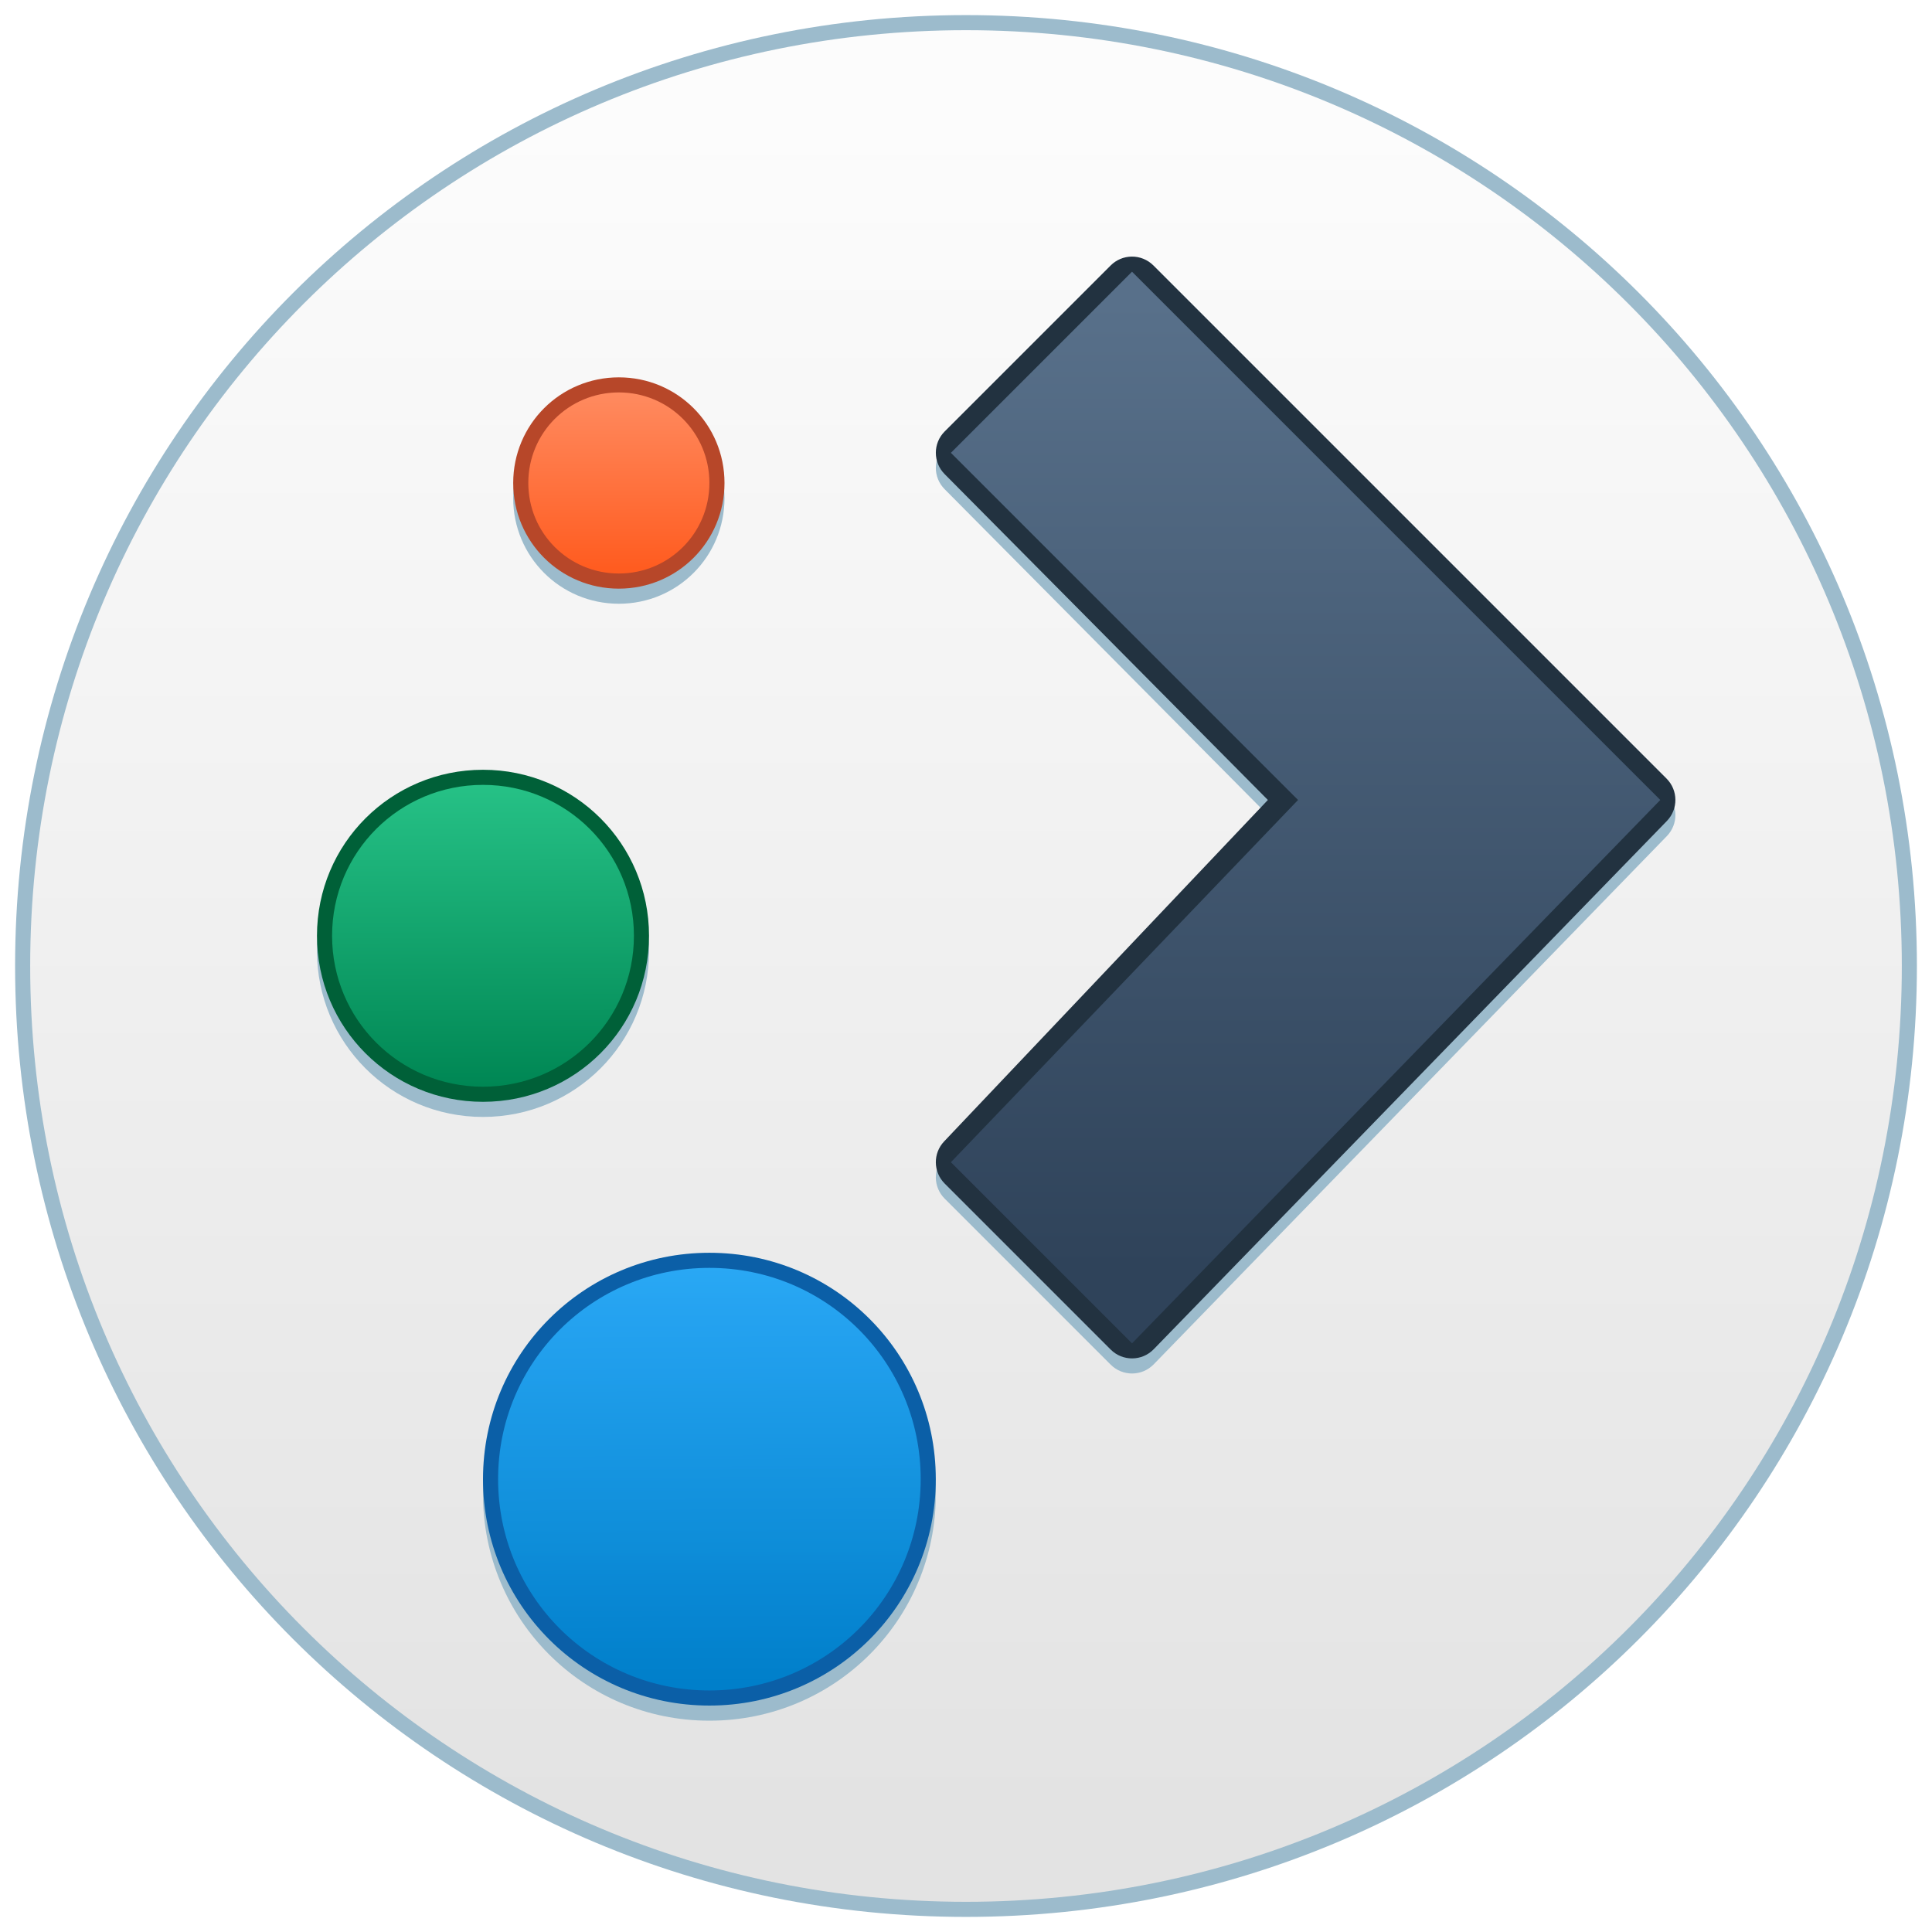
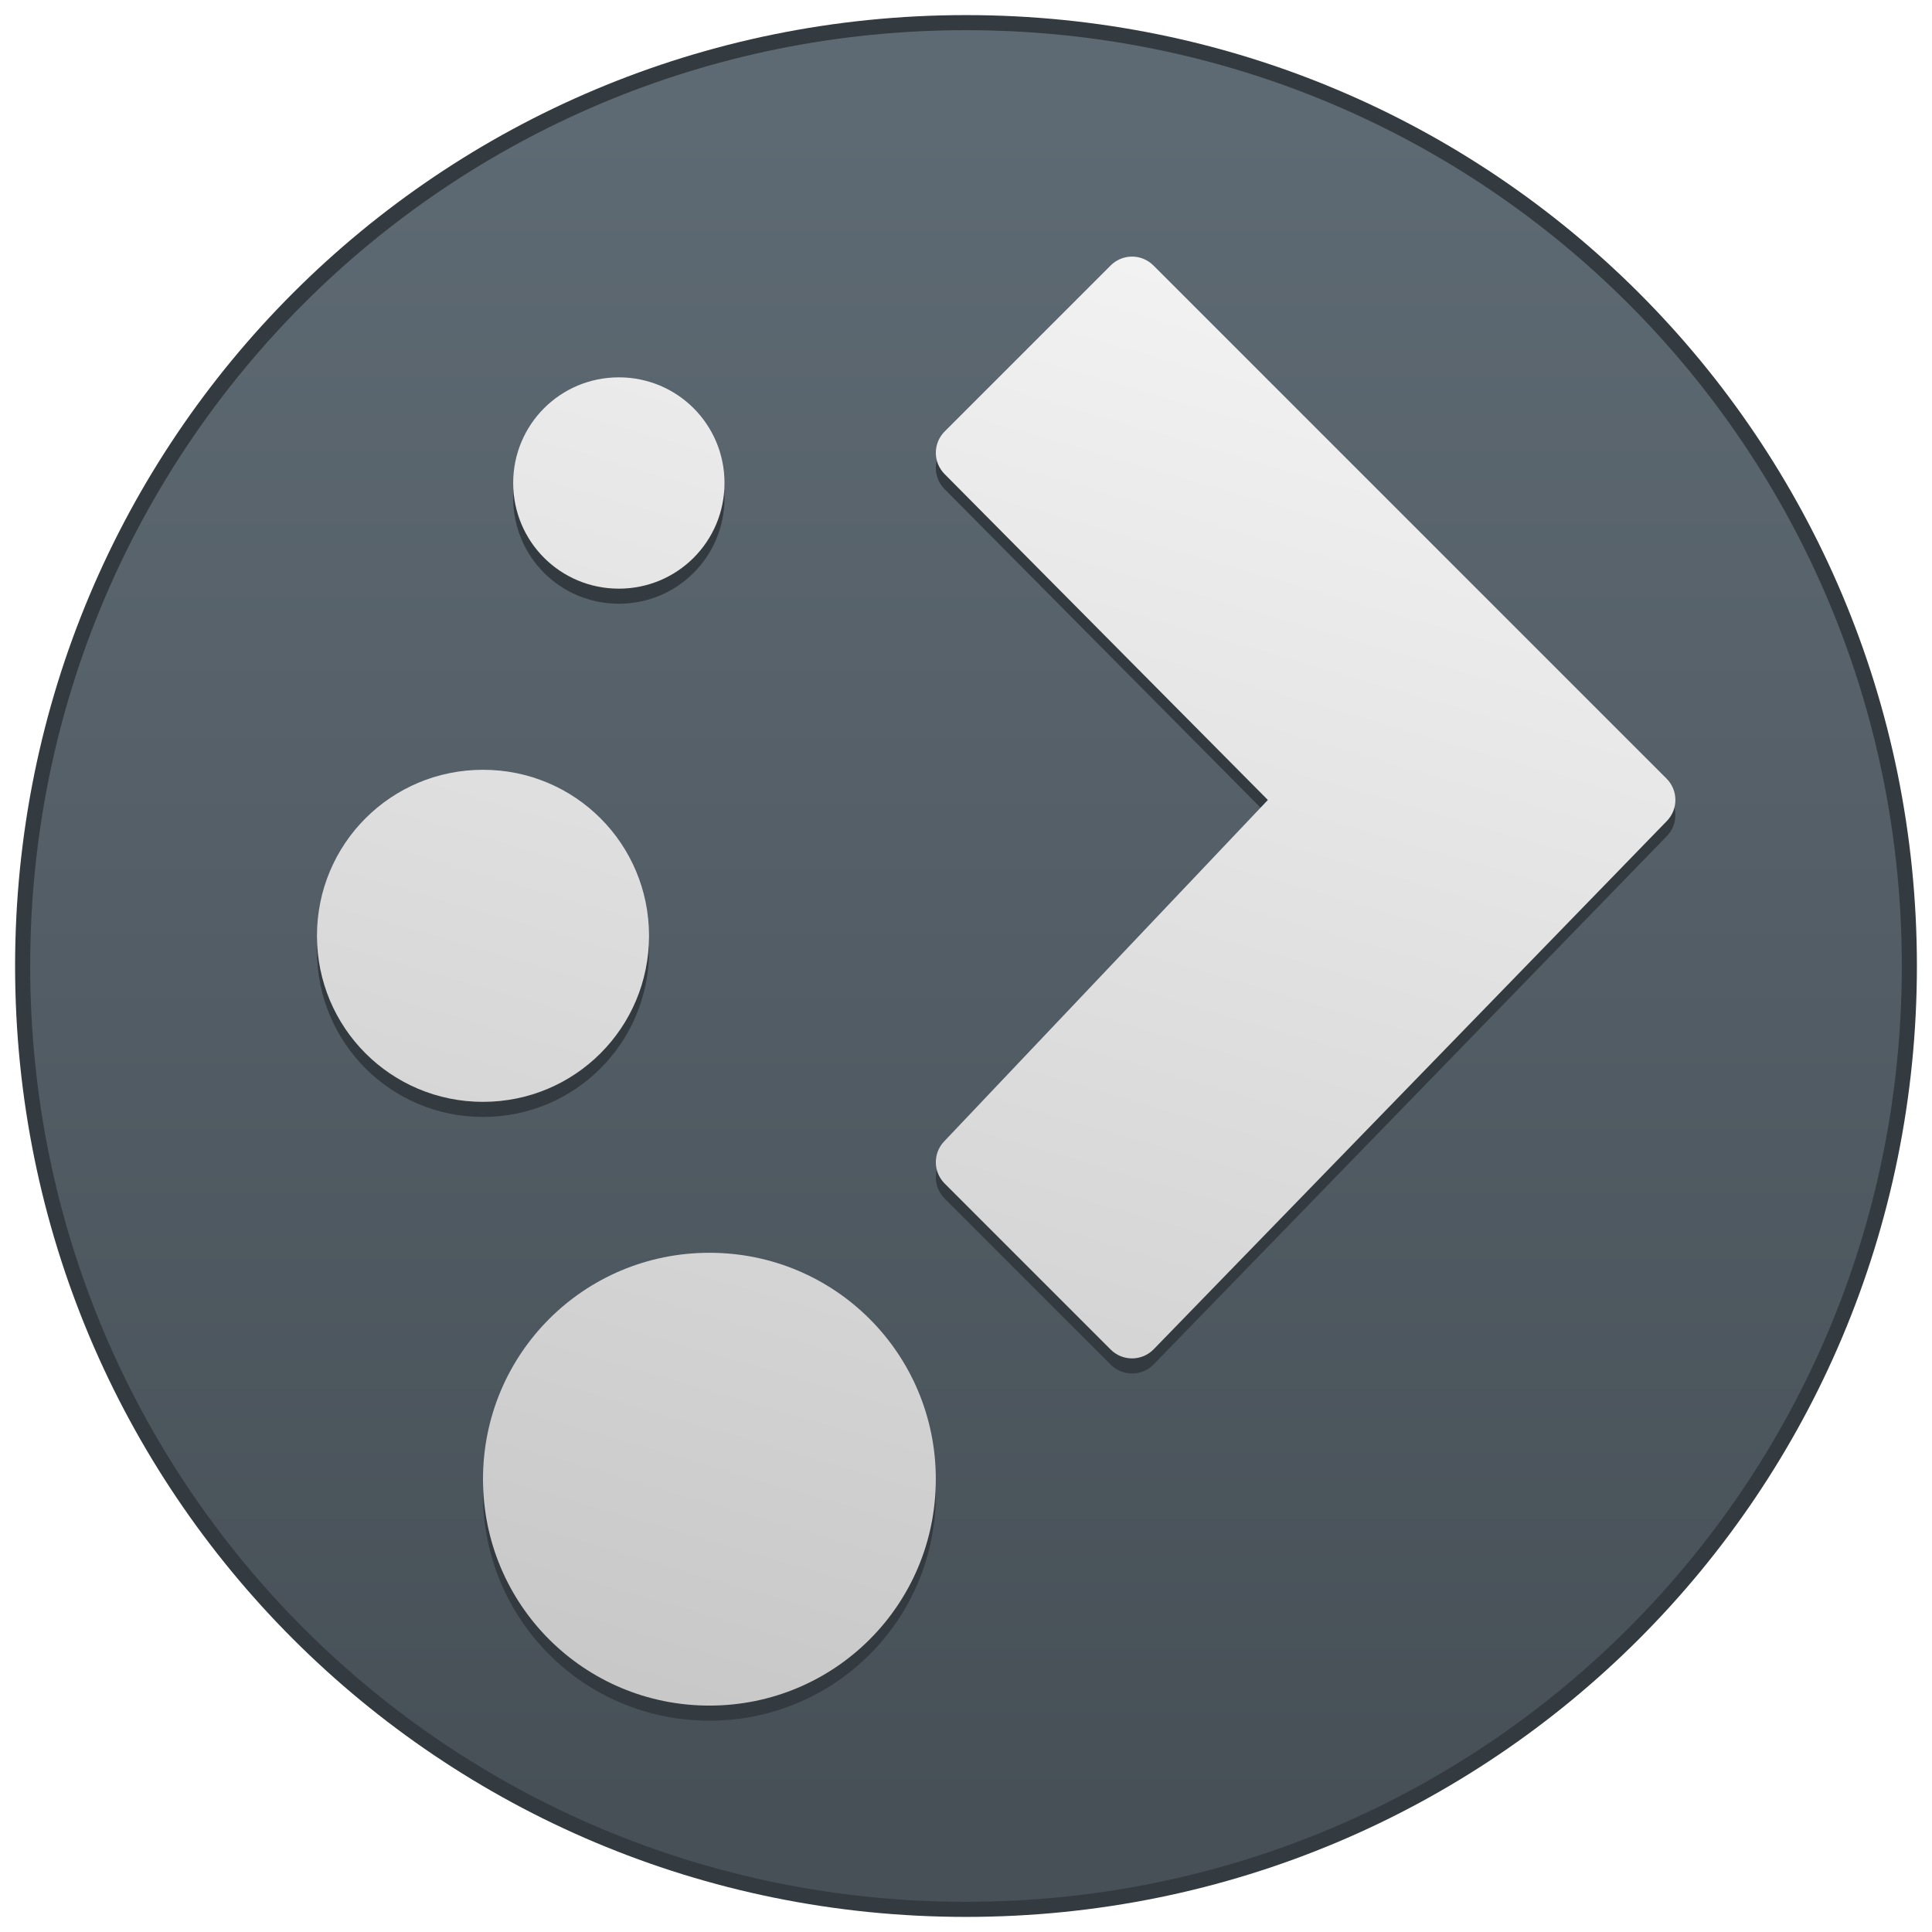
<svg xmlns="http://www.w3.org/2000/svg" xmlns:xlink="http://www.w3.org/1999/xlink" width="128" height="128" viewBox="0 0 128 128" version="1.1" id="svg8">
  <defs id="defs2">
-     <linearGradient id="linearGradient886">
-       <stop id="stop882" offset="0" style="stop-color:#2f435a;stop-opacity:1" />
-       <stop id="stop884" offset="1" style="stop-color:#58708a;stop-opacity:1" />
+     <linearGradient gradientTransform="translate(446,501.65)" xlink:href="#linearGradient4582-3" id="linearGradient1120" x1="47" y1="113.25" x2="74.971" y2="17" gradientUnits="userSpaceOnUse" />
+     <linearGradient id="linearGradient4582-3">
+       <stop id="stop4578-5" offset="0" style="stop-color:#c8c8c8;stop-opacity:1" />
+       <stop id="stop4580-6" offset="1" style="stop-color:#f2f2f2;stop-opacity:1" />
    </linearGradient>
-     <linearGradient id="linearGradient872">
-       <stop style="stop-color:#007fca;stop-opacity:1" offset="0" id="stop868" />
-       <stop style="stop-color:#2aa9f6;stop-opacity:0.981" offset="1" id="stop870" />
+     <linearGradient gradientTransform="matrix(3.779527,0,0,3.779527,386.2563,-538.6869)" xlink:href="#linearGradient2126" id="linearGradient4581" x1="32.741" y1="307.006" x2="32.741" y2="277.372" gradientUnits="userSpaceOnUse" />
+     <linearGradient id="linearGradient2126">
+       <stop style="stop-color:#475057;stop-opacity:1;" offset="0" id="stop2122" />
+       <stop style="stop-color:#5e6a73;stop-opacity:1" offset="1" id="stop2124" />
    </linearGradient>
-     <linearGradient id="linearGradient864">
-       <stop style="stop-color:#008754;stop-opacity:1" offset="0" id="stop860" />
-       <stop style="stop-color:#26c186;stop-opacity:1" offset="1" id="stop862" />
-     </linearGradient>
-     <linearGradient id="linearGradient856">
-       <stop style="stop-color:#ff5c20;stop-opacity:1" offset="0" id="stop852" />
-       <stop style="stop-color:#ff8b60;stop-opacity:0.995" offset="1" id="stop854" />
-     </linearGradient>
-     <linearGradient gradientTransform="matrix(3.779527,0,0,3.779527,-27.74368,-849.6869)" xlink:href="#linearGradient4582" id="linearGradient4581" x1="32.741" y1="307.006" x2="32.741" y2="277.372" gradientUnits="userSpaceOnUse" />
-     <linearGradient id="linearGradient4582">
-       <stop style="stop-color:#e3e3e3;stop-opacity:1" offset="0" id="stop4578" />
-       <stop style="stop-color:#fcfcfc;stop-opacity:1" offset="1" id="stop4580" />
-     </linearGradient>
-     <linearGradient gradientTransform="matrix(3.779527,0,0,3.779527,-16,-799.8697)" xlink:href="#linearGradient4582" id="linearGradient4616" x1="7.408" y1="295.148" x2="7.408" y2="283.506" gradientUnits="userSpaceOnUse" />
-     <linearGradient id="linearGradient10239">
-       <stop style="stop-color:#2f435a;stop-opacity:1" offset="0" id="stop10235" />
-       <stop style="stop-color:#384d63;stop-opacity:1" offset="1" id="stop10237" />
-     </linearGradient>
-     <style type="text/css" id="current-color-scheme">
-       .ColorScheme-Text {
-         color:#122036;
-       }
-       </style>
-     <style type="text/css" id="current-color-scheme-7">
-       .ColorScheme-Text {
-         color:#122036;
-       }
-       </style>
-     <style type="text/css" id="current-color-scheme-5">
-       .ColorScheme-Text {
-         color:#122036;
-       }
-       </style>
-     <style id="current-color-scheme-9" type="text/css">
-       .ColorScheme-Text {
-         color:#122036;
-       }
-       </style>
-     <style id="current-color-scheme-1" type="text/css">
-       .ColorScheme-Text {
-         color:#122036;
-       }
-       </style>
-     <style type="text/css" id="current-color-scheme-10">
-       .ColorScheme-Text {
-         color:#122036;
-       }
-       </style>
-     <style id="current-color-scheme-6" type="text/css">
-       .ColorScheme-Text {
-         color:#122036;
-       }
-       </style>
-     <style id="current-color-scheme-7-1" type="text/css">
-       .ColorScheme-Text {
-         color:#122036;
-       }
-       </style>
-     <style id="current-color-scheme-5-2" type="text/css">
-       .ColorScheme-Text {
-         color:#122036;
-       }
-       </style>
-     <linearGradient gradientTransform="translate(-414.5714,-283.148)" gradientUnits="userSpaceOnUse" y2="495.299" x2="421.557" y1="529.298" x1="421.571" id="linearGradient999" xlink:href="#linearGradient10239" />
-     <linearGradient xlink:href="#linearGradient886" id="linearGradient983" x1="-26.375" y1="276.025" x2="-26.375" y2="246.025" gradientUnits="userSpaceOnUse" />
-     <linearGradient xlink:href="#linearGradient856" id="linearGradient858" x1="-42.776" y1="254.302" x2="-42.781" y2="248.837" gradientUnits="userSpaceOnUse" />
-     <linearGradient xlink:href="#linearGradient864" id="linearGradient866" x1="-46.964" y1="270.353" x2="-47" y2="261.025" gradientUnits="userSpaceOnUse" />
-     <linearGradient xlink:href="#linearGradient872" id="linearGradient874" x1="-39.902" y1="288.968" x2="-39.969" y2="276.025" gradientUnits="userSpaceOnUse" />
  </defs>
  <g id="layer1" transform="translate(0,-186.65)">
    <g id="g1525" transform="translate(-32,-4)">
-       <path style="opacity:1;fill:#9cbbcc;fill-opacity:1;stroke:none;stroke-width:0.187;stroke-miterlimit:4;stroke-dasharray:none;stroke-opacity:1" d="m 96,191.65 c 34.902,0 63,28.098 63,63 0,34.902 -28.098,63 -63,63 -34.902,0 -63,-28.098 -63,-63 0,-34.902 28.098,-63 63,-63 z" id="rect4500" />
-       <path style="opacity:1;fill:url(#linearGradient4581);fill-opacity:1.0;stroke:none;stroke-width:0.184;stroke-miterlimit:4;stroke-dasharray:none;stroke-opacity:1" d="m 96,192.65 c 34.348,0 62,27.652 62,62 0,34.348 -27.652,62 -62,62 -34.348,0 -62,-27.652 -62,-62 0,-34.348 27.652,-62 62,-62 z" id="rect4500-3" />
-     </g>
-     <path style="fill:#9cbbcc;fill-opacity:1;stroke-width:2.24" d="m 74.971,204.65 c -0.519,0.008 -1.015,0.217 -1.383,0.584 l -11,11 c -0.782,0.781 -0.782,2.049 0,2.83 l 21.412,21.586 -21.445,22.617 c -0.751,0.786 -0.736,2.029 0.033,2.797 l 11,11 c 0.789,0.787 2.069,0.777 2.846,-0.021 l 34,-35 c 0.762,-0.785 0.752,-2.036 -0.021,-2.809 l -34,-34 c -0.382,-0.381 -0.902,-0.592 -1.441,-0.584 z m -33.971,8 c -3.878,0 -7,3.122 -7,7 0,3.878 3.122,7 7,7 3.878,0 7,-3.122 7,-7 0,-3.878 -3.122,-7 -7,-7 z m -9,26 c -6.094,0 -11,4.906 -11,11 0,6.094 4.906,11 11,11 6.094,0 11,-4.906 11,-11 0,-6.094 -4.906,-11 -11,-11 z m 15,32 c -8.31,0 -15,6.69 -15,15 0,8.31 6.69,15 15,15 8.31,0 15,-6.69 15,-15 0,-8.31 -6.69,-15 -15,-15 z" id="rect4119-1" />
-     <g transform="matrix(2.133333,0,0,2.133333,-110.2667,-376.3367)" id="layer1-9">
-       <g transform="translate(65.6875,3.250002)" id="g1527">
-         <g id="layer1-6" transform="translate(48,24)">
-           <path id="rect4119" d="m -42.781,248.369 c 1.818,0 3.281,1.463 3.281,3.281 0,1.818 -1.463,3.281 -3.281,3.281 -1.818,0 -3.281,-1.463 -3.281,-3.281 0,-1.818 1.463,-3.281 3.281,-3.281 z" style="fill:#b74729;fill-opacity:1;stroke-width:1.05" />
-           <flowRoot line-height="125%" style="font-size:32.5px;line-height:125%;font-family:sans-serif" id="flowRoot4170" transform="translate(-448.5714,-248.648)">
-             <flowRegion id="flowRegion4172">
-               <rect width="87.75" x="452.321" y="489.798" height="48.75" id="rect4174" />
-             </flowRegion>
-             <flowPara id="flowPara4176">Plasm</flowPara>
-           </flowRoot>
-           <path id="rect4308" d="m -47,260.556 h 4.1e-5 c 2.857,0 5.156,2.3 5.156,5.156 v 0 c 0,2.857 -2.3,5.156 -5.156,5.156 H -47 c -2.857,0 -5.156,-2.3 -5.156,-5.156 v 0 c 0,-2.857 2.3,-5.156 5.156,-5.156 z" style="fill:#006038;fill-opacity:1;stroke-width:1.146" />
-           <path id="rect4312" d="m -39.969,275.556 c 3.895,0 7.031,3.136 7.031,7.031 0,3.895 -3.136,7.031 -7.031,7.031 -3.895,0 -7.031,-3.136 -7.031,-7.031 0,-3.895 3.136,-7.031 7.031,-7.031 z" style="fill:#0b5fa7;fill-opacity:1;stroke-width:1.082" />
-           <path id="rect4308-6" d="m -47,261.025 h 2.4e-5 c 2.597,0 4.687,2.091 4.687,4.687 v 0 c 0,2.597 -2.091,4.687 -4.687,4.687 H -47 c -2.597,0 -4.687,-2.091 -4.687,-4.687 v 0 c 0,-2.597 2.091,-4.687 4.687,-4.687 z" style="fill:url(#linearGradient866);fill-opacity:1;stroke-width:1.042" />
-           <path id="rect4119-7" d="m -42.781,248.837 c 1.558,0 2.812,1.254 2.812,2.812 0,1.558 -1.254,2.812 -2.812,2.812 -1.558,0 -2.812,-1.254 -2.812,-2.812 0,-1.558 1.254,-2.812 2.812,-2.812 z" style="fill:url(#linearGradient858);fill-opacity:1;stroke-width:0.9" />
-           <path id="rect4312-5" d="m -39.969,276.025 c 3.636,0 6.562,2.927 6.562,6.562 0,3.636 -2.927,6.562 -6.562,6.562 -3.636,0 -6.562,-2.927 -6.562,-6.562 0,-3.636 2.927,-6.562 6.562,-6.562 z" style="fill:url(#linearGradient874);fill-opacity:1;stroke-width:1.01" />
-           <path style="color:#000000;font-style:normal;font-variant:normal;font-weight:normal;font-stretch:normal;font-size:medium;line-height:normal;font-family:sans-serif;font-variant-ligatures:normal;font-variant-position:normal;font-variant-caps:normal;font-variant-numeric:normal;font-variant-alternates:normal;font-feature-settings:normal;text-indent:0;text-align:start;text-decoration:none;text-decoration-line:none;text-decoration-style:solid;text-decoration-color:#000000;letter-spacing:normal;word-spacing:normal;text-transform:none;writing-mode:lr-tb;direction:ltr;text-orientation:mixed;dominant-baseline:auto;baseline-shift:baseline;text-anchor:start;white-space:normal;shape-padding:0;clip-rule:nonzero;display:inline;overflow:visible;visibility:visible;opacity:1;isolation:auto;mix-blend-mode:normal;color-interpolation:sRGB;color-interpolation-filters:linearRGB;solid-color:#000000;solid-opacity:1;vector-effect:none;fill:#223240;fill-opacity:1;fill-rule:nonzero;stroke:none;stroke-width:4;stroke-linecap:round;stroke-linejoin:round;stroke-miterlimit:4;stroke-dasharray:none;stroke-dashoffset:0;stroke-opacity:1;color-rendering:auto;image-rendering:auto;shape-rendering:auto;text-rendering:auto;enable-background:accumulate" d="m 74.971,17 c -0.519,0.008 -1.015,0.217 -1.383,0.584 l -11,11 c -0.782,0.781 -0.782,2.049 0,2.83 L 84,53 62.555,75.617 c -0.751,0.786 -0.736,2.029 0.033,2.797 l 11,11 c 0.789,0.787 2.069,0.777 2.846,-0.021 l 34,-35 c 0.762,-0.785 0.752,-2.036 -0.021,-2.809 l -34,-34 C 76.03,17.203 75.51,16.992 74.971,17 Z" transform="matrix(0.46875,0,0,0.46875,-62,236.65)" id="path972" />
-           <path style="fill:url(#linearGradient983);fill-opacity:1;stroke:none;stroke-width:0.469px;stroke-linecap:butt;stroke-linejoin:miter;stroke-opacity:1" d="m -32.469,272.744 5.625,5.625 16.406,-16.875 -16.406,-16.406 -5.625,5.625 10.781,10.781 z" id="path975" />
-         </g>
+       <g id="g1202" transform="translate(-414,-311)">
+         <path id="rect4500" d="m 510,502.65 c 34.902,0 63,28.098 63,63 0,34.902 -28.098,63 -63,63 -34.902,0 -63,-28.098 -63,-63 0,-34.902 28.098,-63 63,-63 z" style="opacity:1;fill:#343b40;fill-opacity:1;stroke:none;stroke-width:0.187;stroke-miterlimit:4;stroke-dasharray:none;stroke-opacity:1" />
+         <path id="rect4500-3" d="m 510,503.65 c 34.348,0 62,27.652 62,62 0,34.348 -27.652,62 -62,62 -34.348,0 -62,-27.652 -62,-62 0,-34.348 27.652,-62 62,-62 z" style="opacity:1;fill:url(#linearGradient4581);fill-opacity:1;stroke:none;stroke-width:0.184;stroke-miterlimit:4;stroke-dasharray:none;stroke-opacity:1" />
+         <path id="rect4119-1" d="m 520.971,519.65 c -0.519,0.008 -1.015,0.217 -1.383,0.584 l -11,11 c -0.782,0.781 -0.782,2.049 0,2.83 L 530,555.65 508.555,578.267 c -0.751,0.786 -0.736,2.029 0.033,2.797 l 11,11 c 0.789,0.787 2.069,0.777 2.846,-0.021 l 34,-35 c 0.762,-0.785 0.752,-2.036 -0.021,-2.809 l -34,-34 c -0.382,-0.381 -0.902,-0.592 -1.441,-0.584 z m -33.971,8 c -3.878,0 -7,3.122 -7,7 0,3.878 3.122,7 7,7 3.878,0 7,-3.122 7,-7 0,-3.878 -3.122,-7 -7,-7 z m -9,26 c -6.094,0 -11,4.906 -11,11 0,6.094 4.906,11 11,11 6.094,0 11,-4.906 11,-11 0,-6.094 -4.906,-11 -11,-11 z m 15,32 c -8.31,0 -15,6.69 -15,15 0,8.31 6.69,15 15,15 8.31,0 15,-6.69 15,-15 0,-8.31 -6.69,-15 -15,-15 z" style="fill:#343b40;fill-opacity:1;stroke-width:2.24" />
+         <path id="rect4119" d="m 520.971,518.65 c -0.519,0.008 -1.015,0.217 -1.383,0.584 l -11,11 c -0.782,0.781 -0.782,2.049 0,2.83 L 530,554.65 508.555,577.267 c -0.751,0.786 -0.736,2.029 0.033,2.797 l 11,11 c 0.789,0.787 2.069,0.777 2.846,-0.021 l 34,-35 c 0.762,-0.785 0.752,-2.036 -0.021,-2.809 l -34,-34 c -0.382,-0.381 -0.902,-0.592 -1.441,-0.584 z m -33.971,8 c -3.878,0 -7,3.122 -7,7 0,3.878 3.122,7 7,7 3.878,0 7,-3.122 7,-7 0,-3.878 -3.122,-7 -7,-7 z m -9,26 c -6.094,0 -11,4.906 -11,11 0,6.094 4.906,11 11,11 6.094,0 11,-4.906 11,-11 0,-6.094 -4.906,-11 -11,-11 z m 15,32 c -8.31,0 -15,6.69 -15,15 0,8.31 6.69,15 15,15 8.31,0 15,-6.69 15,-15 0,-8.31 -6.69,-15 -15,-15 z" style="fill:url(#linearGradient1120);fill-opacity:1;stroke-width:2.24" />
      </g>
    </g>
  </g>
</svg>
